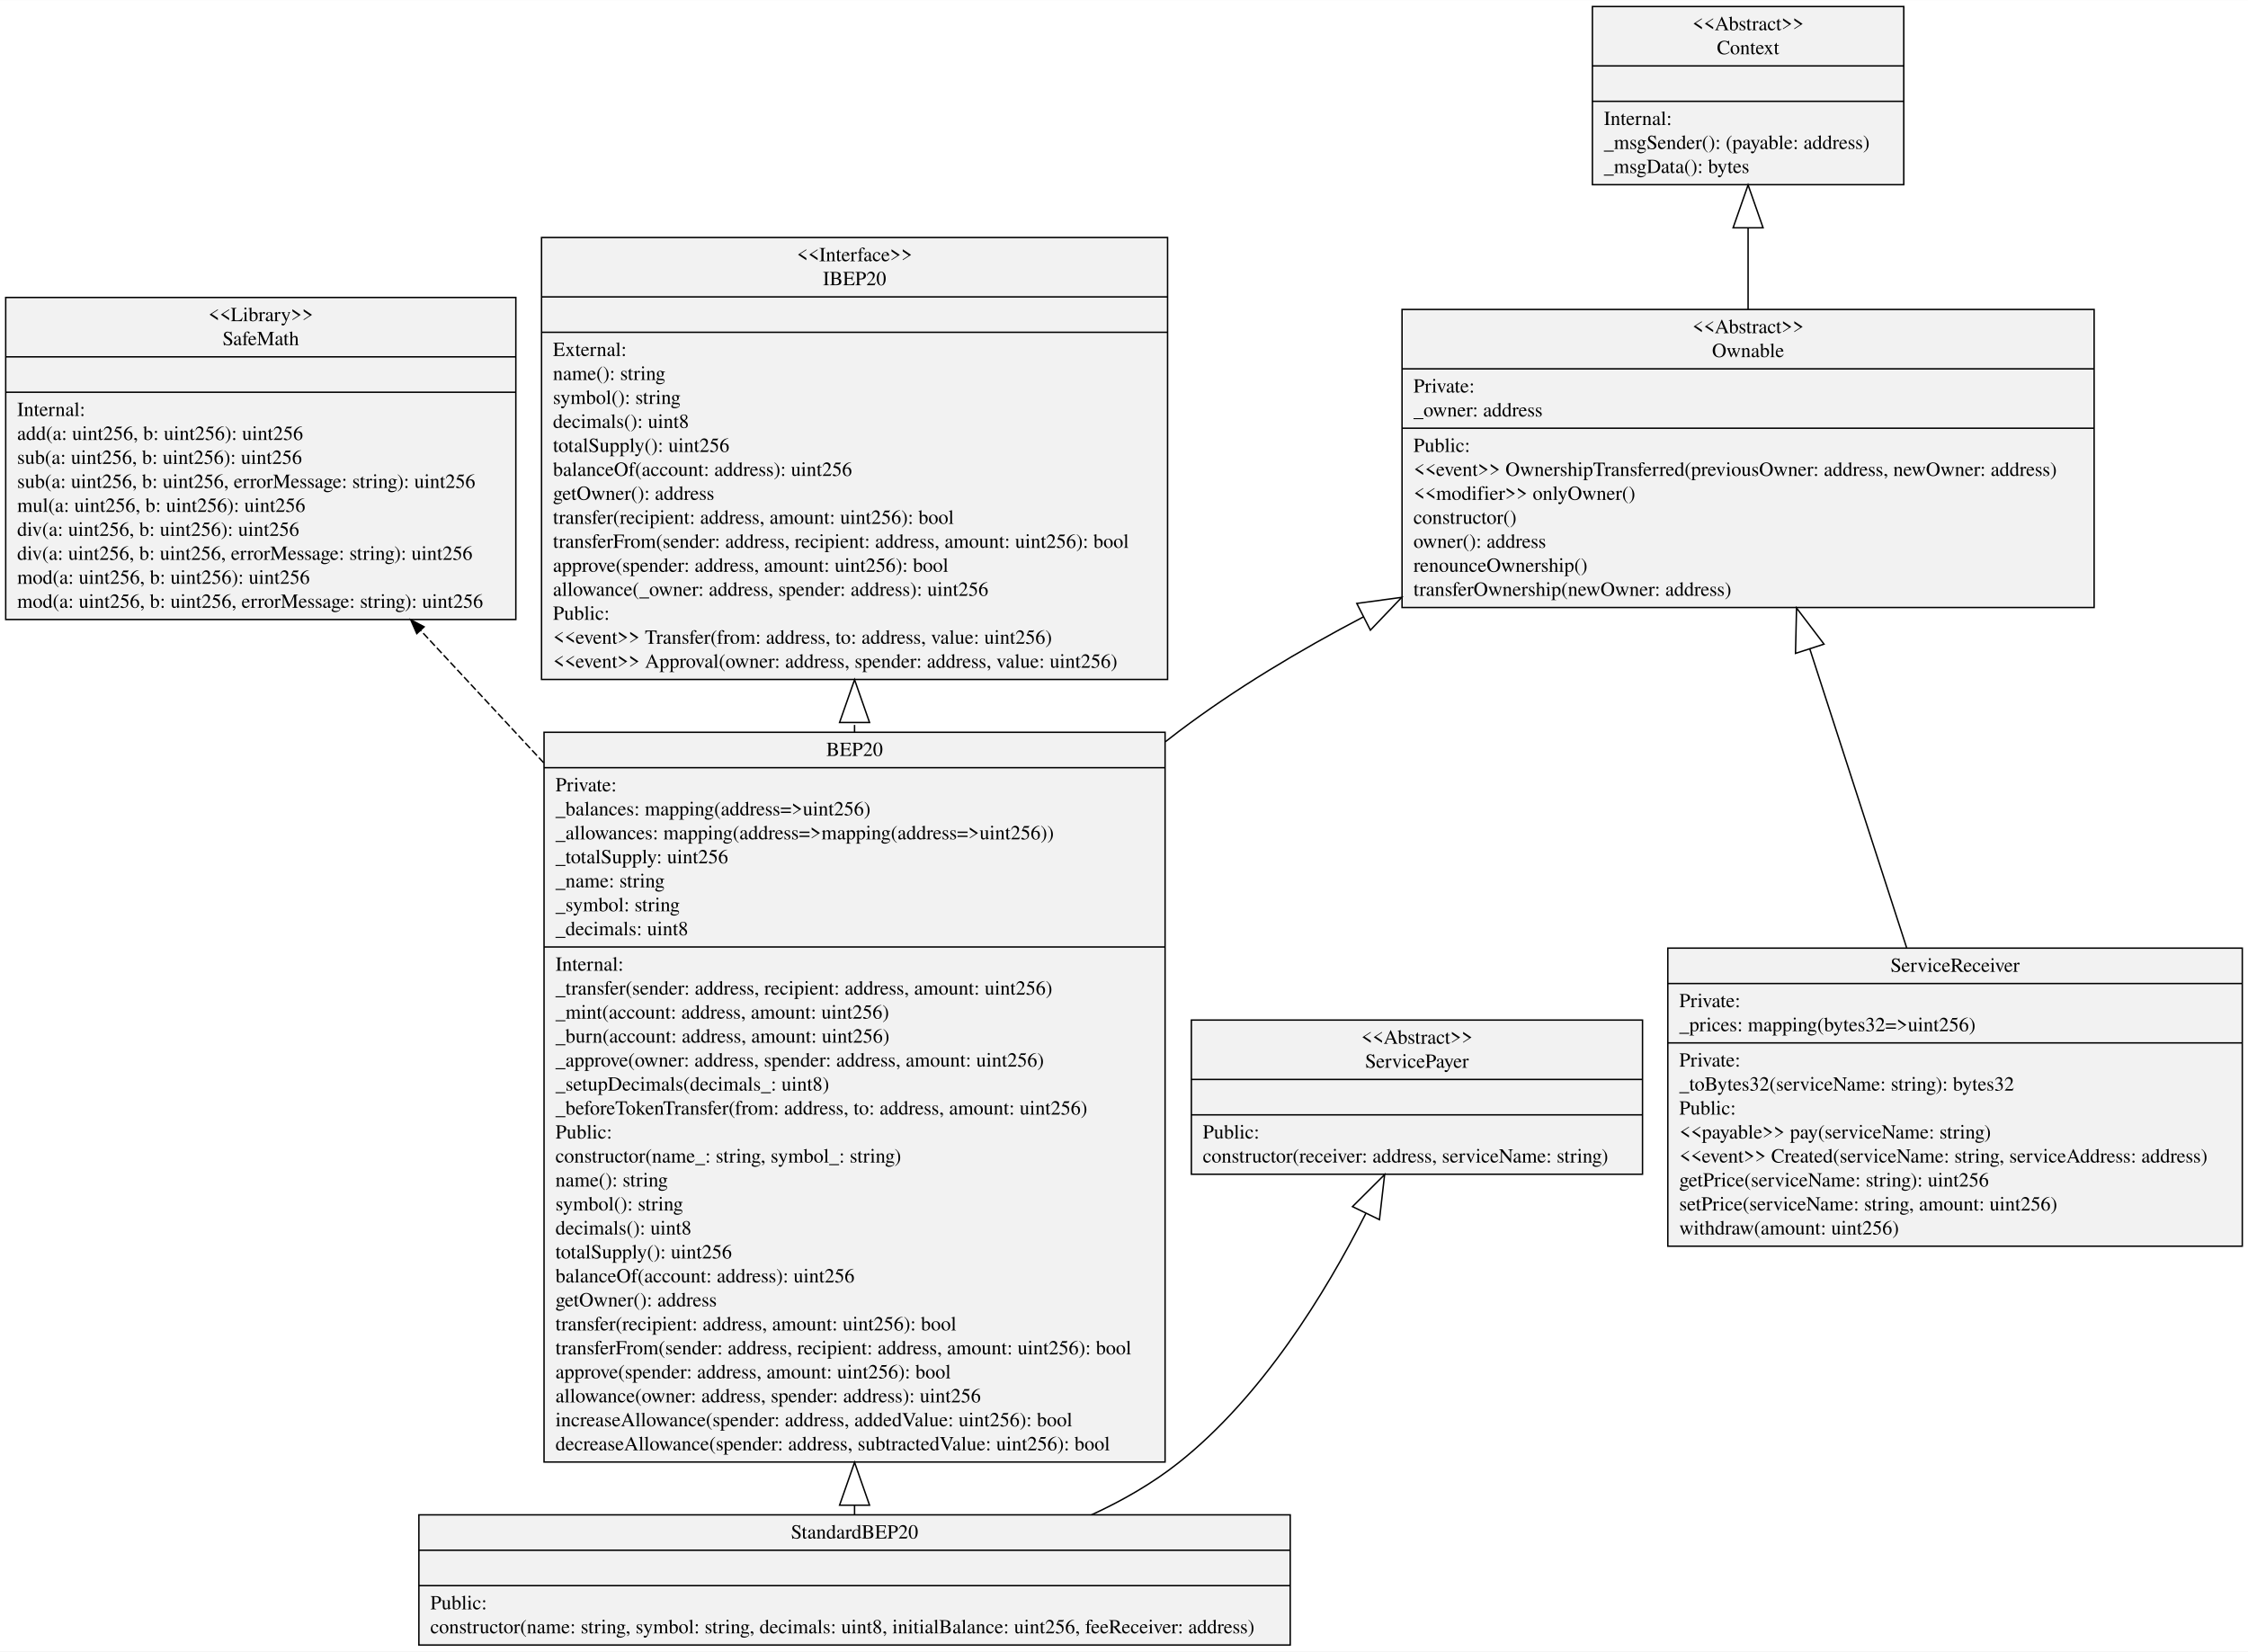
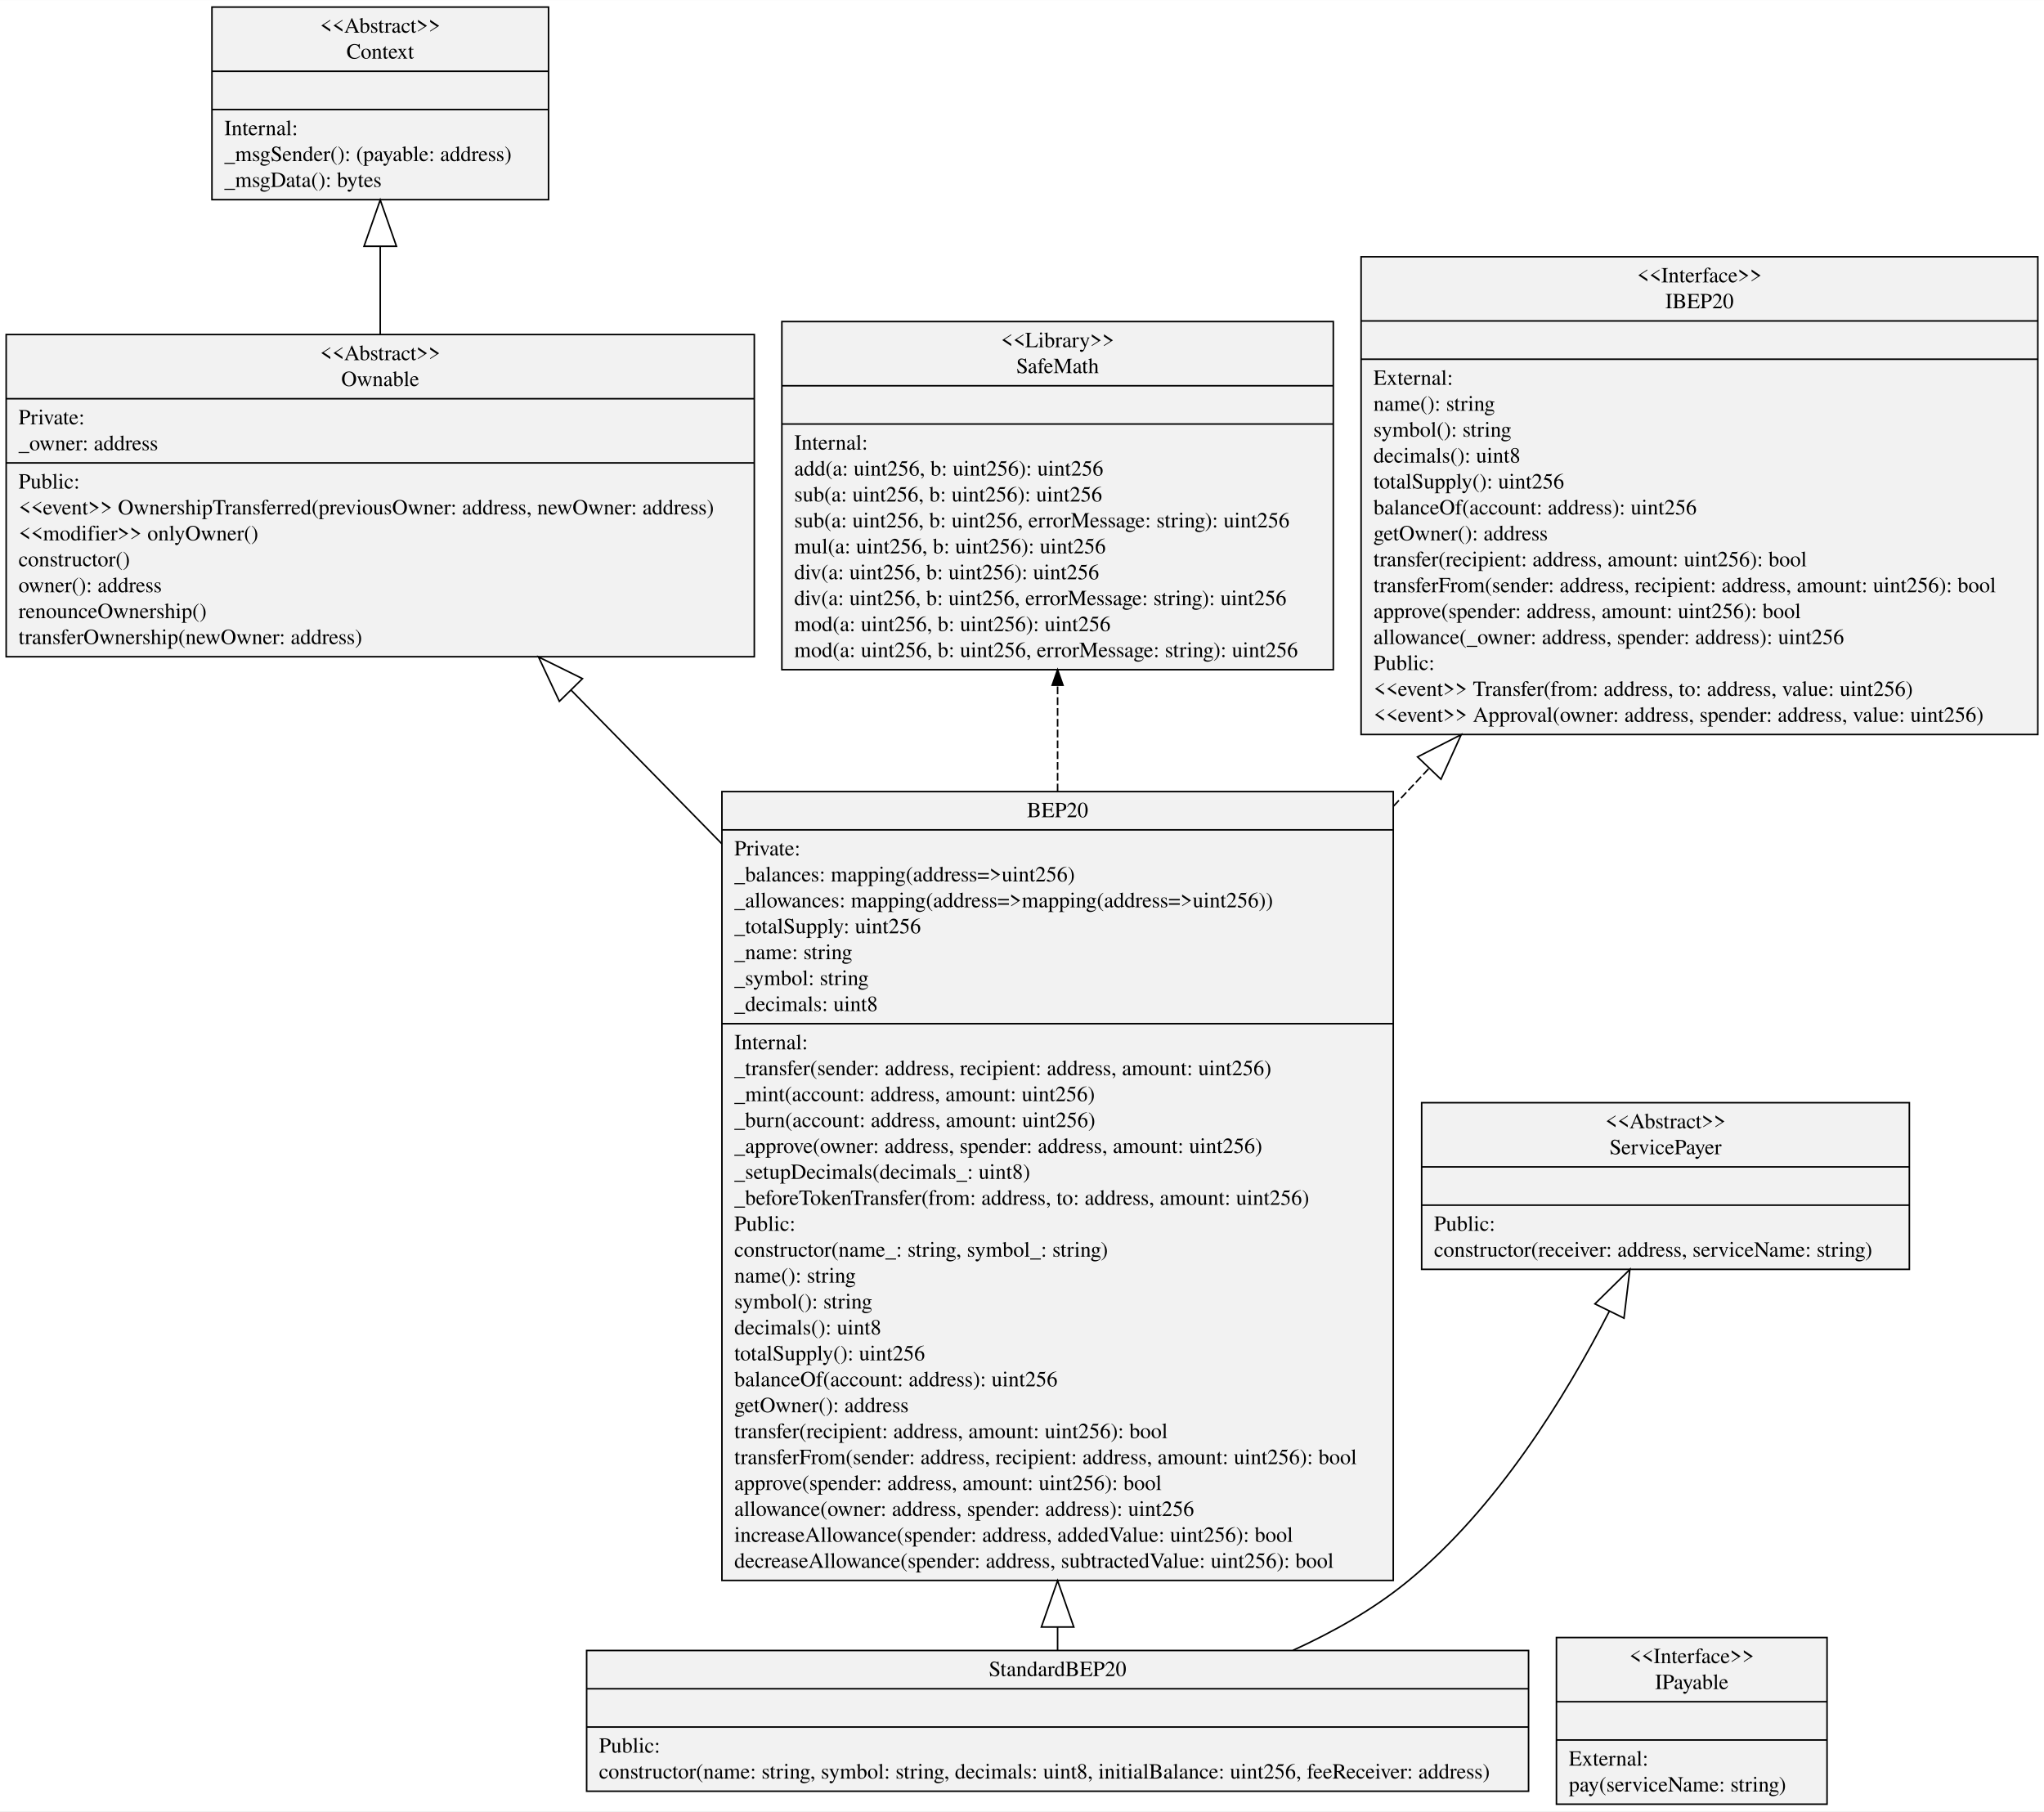
- <svg xmlns="http://www.w3.org/2000/svg" width="1575pt" height="1157pt" viewBox="0.00 0.00 1574.93 1156.80">
-   <g id="graph0" class="graph" transform="scale(1 1) rotate(0) translate(4 1152.8)">
-     <polygon fill="#ffffff" stroke="transparent" points="-4,4 -4,-1152.8 1570.934,-1152.8 1570.934,4 -4,4" />
+ <svg xmlns="http://www.w3.org/2000/svg" width="1325pt" height="1174pt" viewBox="0.00 0.00 1324.74 1173.60">
+   <g id="graph0" class="graph" transform="scale(1 1) rotate(0) translate(4 1169.6)">
+     <polygon fill="#ffffff" stroke="transparent" points="-4,4 -4,-1169.6 1320.737,-1169.6 1320.737,4 -4,4" />
    <g id="node1" class="node">
-       <polygon fill="#f2f2f2" stroke="#000000" points="1111.624,-1023.5 1111.624,-1148.3 1329.769,-1148.3 1329.769,-1023.5 1111.624,-1023.5" />
-       <text text-anchor="middle" x="1220.696" y="-1131.7" font-family="Times,serif" font-size="14.00" fill="#000000">&lt;&lt;Abstract&gt;&gt;</text>
-       <text text-anchor="middle" x="1220.696" y="-1114.9" font-family="Times,serif" font-size="14.00" fill="#000000">Context</text>
-       <polyline fill="none" stroke="#000000" points="1111.624,-1106.7 1329.769,-1106.7 " />
-       <text text-anchor="middle" x="1220.696" y="-1090.1" font-family="Times,serif" font-size="14.00" fill="#000000"> </text>
-       <polyline fill="none" stroke="#000000" points="1111.624,-1081.9 1329.769,-1081.9 " />
-       <text text-anchor="start" x="1119.624" y="-1065.3" font-family="Times,serif" font-size="14.00" fill="#000000">Internal:</text>
-       <text text-anchor="start" x="1119.624" y="-1048.5" font-family="Times,serif" font-size="14.00" fill="#000000">    _msgSender(): (payable: address)</text>
-       <text text-anchor="start" x="1119.624" y="-1031.7" font-family="Times,serif" font-size="14.00" fill="#000000">    _msgData(): bytes</text>
+       <polygon fill="#f2f2f2" stroke="#000000" points="133.365,-1040.3 133.365,-1165.1 351.509,-1165.1 351.509,-1040.3 133.365,-1040.3" />
+       <text text-anchor="middle" x="242.437" y="-1148.5" font-family="Times,serif" font-size="14.00" fill="#000000">&lt;&lt;Abstract&gt;&gt;</text>
+       <text text-anchor="middle" x="242.437" y="-1131.7" font-family="Times,serif" font-size="14.00" fill="#000000">Context</text>
+       <polyline fill="none" stroke="#000000" points="133.365,-1123.5 351.509,-1123.5 " />
+       <text text-anchor="middle" x="242.437" y="-1106.9" font-family="Times,serif" font-size="14.00" fill="#000000"> </text>
+       <polyline fill="none" stroke="#000000" points="133.365,-1098.7 351.509,-1098.7 " />
+       <text text-anchor="start" x="141.365" y="-1082.1" font-family="Times,serif" font-size="14.00" fill="#000000">Internal:</text>
+       <text text-anchor="start" x="141.365" y="-1065.3" font-family="Times,serif" font-size="14.00" fill="#000000">    _msgSender(): (payable: address)</text>
+       <text text-anchor="start" x="141.365" y="-1048.5" font-family="Times,serif" font-size="14.00" fill="#000000">    _msgData(): bytes</text>
    </g>
    <g id="node2" class="node">
-       <polygon fill="#f2f2f2" stroke="#000000" points="978.259,-727.3 978.259,-936.1 1463.133,-936.1 1463.133,-727.3 978.259,-727.3" />
-       <text text-anchor="middle" x="1220.696" y="-919.5" font-family="Times,serif" font-size="14.00" fill="#000000">&lt;&lt;Abstract&gt;&gt;</text>
-       <text text-anchor="middle" x="1220.696" y="-902.7" font-family="Times,serif" font-size="14.00" fill="#000000">Ownable</text>
-       <polyline fill="none" stroke="#000000" points="978.259,-894.5 1463.133,-894.5 " />
-       <text text-anchor="start" x="986.259" y="-877.9" font-family="Times,serif" font-size="14.00" fill="#000000">Private:</text>
-       <text text-anchor="start" x="986.259" y="-861.1" font-family="Times,serif" font-size="14.00" fill="#000000">   _owner: address</text>
-       <polyline fill="none" stroke="#000000" points="978.259,-852.9 1463.133,-852.9 " />
-       <text text-anchor="start" x="986.259" y="-836.3" font-family="Times,serif" font-size="14.00" fill="#000000">Public:</text>
-       <text text-anchor="start" x="986.259" y="-819.5" font-family="Times,serif" font-size="14.00" fill="#000000">    &lt;&lt;event&gt;&gt; OwnershipTransferred(previousOwner: address, newOwner: address)</text>
-       <text text-anchor="start" x="986.259" y="-802.7" font-family="Times,serif" font-size="14.00" fill="#000000">    &lt;&lt;modifier&gt;&gt; onlyOwner()</text>
-       <text text-anchor="start" x="986.259" y="-785.9" font-family="Times,serif" font-size="14.00" fill="#000000">    constructor()</text>
-       <text text-anchor="start" x="986.259" y="-769.1" font-family="Times,serif" font-size="14.00" fill="#000000">    owner(): address</text>
-       <text text-anchor="start" x="986.259" y="-752.3" font-family="Times,serif" font-size="14.00" fill="#000000">    renounceOwnership()</text>
-       <text text-anchor="start" x="986.259" y="-735.5" font-family="Times,serif" font-size="14.00" fill="#000000">    transferOwnership(newOwner: address)</text>
+       <polygon fill="#f2f2f2" stroke="#000000" points="0,-744.1 0,-952.9 484.874,-952.9 484.874,-744.1 0,-744.1" />
+       <text text-anchor="middle" x="242.437" y="-936.3" font-family="Times,serif" font-size="14.00" fill="#000000">&lt;&lt;Abstract&gt;&gt;</text>
+       <text text-anchor="middle" x="242.437" y="-919.5" font-family="Times,serif" font-size="14.00" fill="#000000">Ownable</text>
+       <polyline fill="none" stroke="#000000" points="0,-911.3 484.874,-911.3 " />
+       <text text-anchor="start" x="8" y="-894.7" font-family="Times,serif" font-size="14.00" fill="#000000">Private:</text>
+       <text text-anchor="start" x="8" y="-877.9" font-family="Times,serif" font-size="14.00" fill="#000000">   _owner: address</text>
+       <polyline fill="none" stroke="#000000" points="0,-869.7 484.874,-869.7 " />
+       <text text-anchor="start" x="8" y="-853.1" font-family="Times,serif" font-size="14.00" fill="#000000">Public:</text>
+       <text text-anchor="start" x="8" y="-836.3" font-family="Times,serif" font-size="14.00" fill="#000000">    &lt;&lt;event&gt;&gt; OwnershipTransferred(previousOwner: address, newOwner: address)</text>
+       <text text-anchor="start" x="8" y="-819.5" font-family="Times,serif" font-size="14.00" fill="#000000">    &lt;&lt;modifier&gt;&gt; onlyOwner()</text>
+       <text text-anchor="start" x="8" y="-802.7" font-family="Times,serif" font-size="14.00" fill="#000000">    constructor()</text>
+       <text text-anchor="start" x="8" y="-785.9" font-family="Times,serif" font-size="14.00" fill="#000000">    owner(): address</text>
+       <text text-anchor="start" x="8" y="-769.1" font-family="Times,serif" font-size="14.00" fill="#000000">    renounceOwnership()</text>
+       <text text-anchor="start" x="8" y="-752.3" font-family="Times,serif" font-size="14.00" fill="#000000">    transferOwnership(newOwner: address)</text>
    </g>
    <g id="edge1" class="edge">
-       <path fill="none" stroke="#000000" d="M1220.696,-936.193C1220.696,-955.027 1220.696,-974.544 1220.696,-993.019" />
-       <polygon fill="none" stroke="#000000" points="1210.197,-993.303 1220.696,-1023.303 1231.197,-993.304 1210.197,-993.303" />
+       <path fill="none" stroke="#000000" d="M242.437,-952.993C242.437,-971.827 242.437,-991.344 242.437,-1009.819" />
+       <polygon fill="none" stroke="#000000" points="231.937,-1010.104 242.437,-1040.103 252.937,-1010.104 231.937,-1010.104" />
    </g>
    <g id="node3" class="node">
-       <polygon fill="#f2f2f2" stroke="#000000" points="0,-718.9 0,-944.5 357.393,-944.5 357.393,-718.9 0,-718.9" />
-       <text text-anchor="middle" x="178.696" y="-927.9" font-family="Times,serif" font-size="14.00" fill="#000000">&lt;&lt;Library&gt;&gt;</text>
-       <text text-anchor="middle" x="178.696" y="-911.1" font-family="Times,serif" font-size="14.00" fill="#000000">SafeMath</text>
-       <polyline fill="none" stroke="#000000" points="0,-902.9 357.393,-902.9 " />
-       <text text-anchor="middle" x="178.696" y="-886.3" font-family="Times,serif" font-size="14.00" fill="#000000"> </text>
-       <polyline fill="none" stroke="#000000" points="0,-878.1 357.393,-878.1 " />
-       <text text-anchor="start" x="8" y="-861.5" font-family="Times,serif" font-size="14.00" fill="#000000">Internal:</text>
-       <text text-anchor="start" x="8" y="-844.7" font-family="Times,serif" font-size="14.00" fill="#000000">    add(a: uint256, b: uint256): uint256</text>
-       <text text-anchor="start" x="8" y="-827.9" font-family="Times,serif" font-size="14.00" fill="#000000">    sub(a: uint256, b: uint256): uint256</text>
-       <text text-anchor="start" x="8" y="-811.1" font-family="Times,serif" font-size="14.00" fill="#000000">    sub(a: uint256, b: uint256, errorMessage: string): uint256</text>
-       <text text-anchor="start" x="8" y="-794.3" font-family="Times,serif" font-size="14.00" fill="#000000">    mul(a: uint256, b: uint256): uint256</text>
-       <text text-anchor="start" x="8" y="-777.5" font-family="Times,serif" font-size="14.00" fill="#000000">    div(a: uint256, b: uint256): uint256</text>
-       <text text-anchor="start" x="8" y="-760.7" font-family="Times,serif" font-size="14.00" fill="#000000">    div(a: uint256, b: uint256, errorMessage: string): uint256</text>
-       <text text-anchor="start" x="8" y="-743.9" font-family="Times,serif" font-size="14.00" fill="#000000">    mod(a: uint256, b: uint256): uint256</text>
-       <text text-anchor="start" x="8" y="-727.1" font-family="Times,serif" font-size="14.00" fill="#000000">    mod(a: uint256, b: uint256, errorMessage: string): uint256</text>
+       <polygon fill="#f2f2f2" stroke="#000000" points="502.741,-735.7 502.741,-961.3 860.133,-961.3 860.133,-735.7 502.741,-735.7" />
+       <text text-anchor="middle" x="681.437" y="-944.7" font-family="Times,serif" font-size="14.00" fill="#000000">&lt;&lt;Library&gt;&gt;</text>
+       <text text-anchor="middle" x="681.437" y="-927.9" font-family="Times,serif" font-size="14.00" fill="#000000">SafeMath</text>
+       <polyline fill="none" stroke="#000000" points="502.741,-919.7 860.133,-919.7 " />
+       <text text-anchor="middle" x="681.437" y="-903.1" font-family="Times,serif" font-size="14.00" fill="#000000"> </text>
+       <polyline fill="none" stroke="#000000" points="502.741,-894.9 860.133,-894.9 " />
+       <text text-anchor="start" x="510.741" y="-878.3" font-family="Times,serif" font-size="14.00" fill="#000000">Internal:</text>
+       <text text-anchor="start" x="510.741" y="-861.5" font-family="Times,serif" font-size="14.00" fill="#000000">    add(a: uint256, b: uint256): uint256</text>
+       <text text-anchor="start" x="510.741" y="-844.7" font-family="Times,serif" font-size="14.00" fill="#000000">    sub(a: uint256, b: uint256): uint256</text>
+       <text text-anchor="start" x="510.741" y="-827.9" font-family="Times,serif" font-size="14.00" fill="#000000">    sub(a: uint256, b: uint256, errorMessage: string): uint256</text>
+       <text text-anchor="start" x="510.741" y="-811.1" font-family="Times,serif" font-size="14.00" fill="#000000">    mul(a: uint256, b: uint256): uint256</text>
+       <text text-anchor="start" x="510.741" y="-794.3" font-family="Times,serif" font-size="14.00" fill="#000000">    div(a: uint256, b: uint256): uint256</text>
+       <text text-anchor="start" x="510.741" y="-777.5" font-family="Times,serif" font-size="14.00" fill="#000000">    div(a: uint256, b: uint256, errorMessage: string): uint256</text>
+       <text text-anchor="start" x="510.741" y="-760.7" font-family="Times,serif" font-size="14.00" fill="#000000">    mod(a: uint256, b: uint256): uint256</text>
+       <text text-anchor="start" x="510.741" y="-743.9" font-family="Times,serif" font-size="14.00" fill="#000000">    mod(a: uint256, b: uint256, errorMessage: string): uint256</text>
    </g>
    <g id="node4" class="node">
-       <polygon fill="#f2f2f2" stroke="#000000" points="375.397,-676.9 375.397,-986.5 813.996,-986.5 813.996,-676.9 375.397,-676.9" />
-       <text text-anchor="middle" x="594.696" y="-969.9" font-family="Times,serif" font-size="14.00" fill="#000000">&lt;&lt;Interface&gt;&gt;</text>
-       <text text-anchor="middle" x="594.696" y="-953.1" font-family="Times,serif" font-size="14.00" fill="#000000">IBEP20</text>
-       <polyline fill="none" stroke="#000000" points="375.397,-944.9 813.996,-944.9 " />
-       <text text-anchor="middle" x="594.696" y="-928.3" font-family="Times,serif" font-size="14.00" fill="#000000"> </text>
-       <polyline fill="none" stroke="#000000" points="375.397,-920.1 813.996,-920.1 " />
-       <text text-anchor="start" x="383.397" y="-903.5" font-family="Times,serif" font-size="14.00" fill="#000000">External:</text>
-       <text text-anchor="start" x="383.397" y="-886.7" font-family="Times,serif" font-size="14.00" fill="#000000">     name(): string</text>
-       <text text-anchor="start" x="383.397" y="-869.9" font-family="Times,serif" font-size="14.00" fill="#000000">     symbol(): string</text>
-       <text text-anchor="start" x="383.397" y="-853.1" font-family="Times,serif" font-size="14.00" fill="#000000">     decimals(): uint8</text>
-       <text text-anchor="start" x="383.397" y="-836.3" font-family="Times,serif" font-size="14.00" fill="#000000">     totalSupply(): uint256</text>
-       <text text-anchor="start" x="383.397" y="-819.5" font-family="Times,serif" font-size="14.00" fill="#000000">     balanceOf(account: address): uint256</text>
-       <text text-anchor="start" x="383.397" y="-802.7" font-family="Times,serif" font-size="14.00" fill="#000000">     getOwner(): address</text>
-       <text text-anchor="start" x="383.397" y="-785.9" font-family="Times,serif" font-size="14.00" fill="#000000">     transfer(recipient: address, amount: uint256): bool</text>
-       <text text-anchor="start" x="383.397" y="-769.1" font-family="Times,serif" font-size="14.00" fill="#000000">     transferFrom(sender: address, recipient: address, amount: uint256): bool</text>
-       <text text-anchor="start" x="383.397" y="-752.3" font-family="Times,serif" font-size="14.00" fill="#000000">     approve(spender: address, amount: uint256): bool</text>
-       <text text-anchor="start" x="383.397" y="-735.5" font-family="Times,serif" font-size="14.00" fill="#000000">     allowance(_owner: address, spender: address): uint256</text>
-       <text text-anchor="start" x="383.397" y="-718.7" font-family="Times,serif" font-size="14.00" fill="#000000">Public:</text>
-       <text text-anchor="start" x="383.397" y="-701.9" font-family="Times,serif" font-size="14.00" fill="#000000">    &lt;&lt;event&gt;&gt; Transfer(from: address, to: address, value: uint256)</text>
-       <text text-anchor="start" x="383.397" y="-685.1" font-family="Times,serif" font-size="14.00" fill="#000000">    &lt;&lt;event&gt;&gt; Approval(owner: address, spender: address, value: uint256)</text>
+       <polygon fill="#f2f2f2" stroke="#000000" points="878.137,-693.7 878.137,-1003.3 1316.737,-1003.3 1316.737,-693.7 878.137,-693.7" />
+       <text text-anchor="middle" x="1097.437" y="-986.7" font-family="Times,serif" font-size="14.00" fill="#000000">&lt;&lt;Interface&gt;&gt;</text>
+       <text text-anchor="middle" x="1097.437" y="-969.9" font-family="Times,serif" font-size="14.00" fill="#000000">IBEP20</text>
+       <polyline fill="none" stroke="#000000" points="878.137,-961.7 1316.737,-961.7 " />
+       <text text-anchor="middle" x="1097.437" y="-945.1" font-family="Times,serif" font-size="14.00" fill="#000000"> </text>
+       <polyline fill="none" stroke="#000000" points="878.137,-936.9 1316.737,-936.9 " />
+       <text text-anchor="start" x="886.137" y="-920.3" font-family="Times,serif" font-size="14.00" fill="#000000">External:</text>
+       <text text-anchor="start" x="886.137" y="-903.5" font-family="Times,serif" font-size="14.00" fill="#000000">     name(): string</text>
+       <text text-anchor="start" x="886.137" y="-886.7" font-family="Times,serif" font-size="14.00" fill="#000000">     symbol(): string</text>
+       <text text-anchor="start" x="886.137" y="-869.9" font-family="Times,serif" font-size="14.00" fill="#000000">     decimals(): uint8</text>
+       <text text-anchor="start" x="886.137" y="-853.1" font-family="Times,serif" font-size="14.00" fill="#000000">     totalSupply(): uint256</text>
+       <text text-anchor="start" x="886.137" y="-836.3" font-family="Times,serif" font-size="14.00" fill="#000000">     balanceOf(account: address): uint256</text>
+       <text text-anchor="start" x="886.137" y="-819.5" font-family="Times,serif" font-size="14.00" fill="#000000">     getOwner(): address</text>
+       <text text-anchor="start" x="886.137" y="-802.7" font-family="Times,serif" font-size="14.00" fill="#000000">     transfer(recipient: address, amount: uint256): bool</text>
+       <text text-anchor="start" x="886.137" y="-785.9" font-family="Times,serif" font-size="14.00" fill="#000000">     transferFrom(sender: address, recipient: address, amount: uint256): bool</text>
+       <text text-anchor="start" x="886.137" y="-769.1" font-family="Times,serif" font-size="14.00" fill="#000000">     approve(spender: address, amount: uint256): bool</text>
+       <text text-anchor="start" x="886.137" y="-752.3" font-family="Times,serif" font-size="14.00" fill="#000000">     allowance(_owner: address, spender: address): uint256</text>
+       <text text-anchor="start" x="886.137" y="-735.5" font-family="Times,serif" font-size="14.00" fill="#000000">Public:</text>
+       <text text-anchor="start" x="886.137" y="-718.7" font-family="Times,serif" font-size="14.00" fill="#000000">    &lt;&lt;event&gt;&gt; Transfer(from: address, to: address, value: uint256)</text>
+       <text text-anchor="start" x="886.137" y="-701.9" font-family="Times,serif" font-size="14.00" fill="#000000">    &lt;&lt;event&gt;&gt; Approval(owner: address, spender: address, value: uint256)</text>
    </g>
    <g id="node5" class="node">
-       <polygon fill="#f2f2f2" stroke="#000000" points="377.147,-128.7 377.147,-639.9 812.246,-639.9 812.246,-128.7 377.147,-128.7" />
-       <text text-anchor="middle" x="594.696" y="-623.3" font-family="Times,serif" font-size="14.00" fill="#000000">BEP20</text>
-       <polyline fill="none" stroke="#000000" points="377.147,-615.1 812.246,-615.1 " />
-       <text text-anchor="start" x="385.147" y="-598.5" font-family="Times,serif" font-size="14.00" fill="#000000">Private:</text>
-       <text text-anchor="start" x="385.147" y="-581.7" font-family="Times,serif" font-size="14.00" fill="#000000">   _balances: mapping(address=&gt;uint256)</text>
-       <text text-anchor="start" x="385.147" y="-564.9" font-family="Times,serif" font-size="14.00" fill="#000000">   _allowances: mapping(address=&gt;mapping(address=&gt;uint256))</text>
-       <text text-anchor="start" x="385.147" y="-548.1" font-family="Times,serif" font-size="14.00" fill="#000000">   _totalSupply: uint256</text>
-       <text text-anchor="start" x="385.147" y="-531.3" font-family="Times,serif" font-size="14.00" fill="#000000">   _name: string</text>
-       <text text-anchor="start" x="385.147" y="-514.5" font-family="Times,serif" font-size="14.00" fill="#000000">   _symbol: string</text>
-       <text text-anchor="start" x="385.147" y="-497.7" font-family="Times,serif" font-size="14.00" fill="#000000">   _decimals: uint8</text>
-       <polyline fill="none" stroke="#000000" points="377.147,-489.5 812.246,-489.5 " />
-       <text text-anchor="start" x="385.147" y="-472.9" font-family="Times,serif" font-size="14.00" fill="#000000">Internal:</text>
-       <text text-anchor="start" x="385.147" y="-456.1" font-family="Times,serif" font-size="14.00" fill="#000000">    _transfer(sender: address, recipient: address, amount: uint256)</text>
-       <text text-anchor="start" x="385.147" y="-439.3" font-family="Times,serif" font-size="14.00" fill="#000000">    _mint(account: address, amount: uint256)</text>
-       <text text-anchor="start" x="385.147" y="-422.5" font-family="Times,serif" font-size="14.00" fill="#000000">    _burn(account: address, amount: uint256)</text>
-       <text text-anchor="start" x="385.147" y="-405.7" font-family="Times,serif" font-size="14.00" fill="#000000">    _approve(owner: address, spender: address, amount: uint256)</text>
-       <text text-anchor="start" x="385.147" y="-388.9" font-family="Times,serif" font-size="14.00" fill="#000000">    _setupDecimals(decimals_: uint8)</text>
-       <text text-anchor="start" x="385.147" y="-372.1" font-family="Times,serif" font-size="14.00" fill="#000000">    _beforeTokenTransfer(from: address, to: address, amount: uint256)</text>
-       <text text-anchor="start" x="385.147" y="-355.3" font-family="Times,serif" font-size="14.00" fill="#000000">Public:</text>
-       <text text-anchor="start" x="385.147" y="-338.5" font-family="Times,serif" font-size="14.00" fill="#000000">    constructor(name_: string, symbol_: string)</text>
-       <text text-anchor="start" x="385.147" y="-321.7" font-family="Times,serif" font-size="14.00" fill="#000000">    name(): string</text>
-       <text text-anchor="start" x="385.147" y="-304.9" font-family="Times,serif" font-size="14.00" fill="#000000">    symbol(): string</text>
-       <text text-anchor="start" x="385.147" y="-288.1" font-family="Times,serif" font-size="14.00" fill="#000000">    decimals(): uint8</text>
-       <text text-anchor="start" x="385.147" y="-271.3" font-family="Times,serif" font-size="14.00" fill="#000000">    totalSupply(): uint256</text>
-       <text text-anchor="start" x="385.147" y="-254.5" font-family="Times,serif" font-size="14.00" fill="#000000">    balanceOf(account: address): uint256</text>
-       <text text-anchor="start" x="385.147" y="-237.7" font-family="Times,serif" font-size="14.00" fill="#000000">    getOwner(): address</text>
-       <text text-anchor="start" x="385.147" y="-220.9" font-family="Times,serif" font-size="14.00" fill="#000000">    transfer(recipient: address, amount: uint256): bool</text>
-       <text text-anchor="start" x="385.147" y="-204.1" font-family="Times,serif" font-size="14.00" fill="#000000">    transferFrom(sender: address, recipient: address, amount: uint256): bool</text>
-       <text text-anchor="start" x="385.147" y="-187.3" font-family="Times,serif" font-size="14.00" fill="#000000">    approve(spender: address, amount: uint256): bool</text>
-       <text text-anchor="start" x="385.147" y="-170.5" font-family="Times,serif" font-size="14.00" fill="#000000">    allowance(owner: address, spender: address): uint256</text>
-       <text text-anchor="start" x="385.147" y="-153.7" font-family="Times,serif" font-size="14.00" fill="#000000">    increaseAllowance(spender: address, addedValue: uint256): bool</text>
-       <text text-anchor="start" x="385.147" y="-136.9" font-family="Times,serif" font-size="14.00" fill="#000000">    decreaseAllowance(spender: address, subtractedValue: uint256): bool</text>
+       <polygon fill="#f2f2f2" stroke="#000000" points="463.887,-145.5 463.887,-656.7 898.987,-656.7 898.987,-145.5 463.887,-145.5" />
+       <text text-anchor="middle" x="681.437" y="-640.1" font-family="Times,serif" font-size="14.00" fill="#000000">BEP20</text>
+       <polyline fill="none" stroke="#000000" points="463.887,-631.9 898.987,-631.9 " />
+       <text text-anchor="start" x="471.887" y="-615.3" font-family="Times,serif" font-size="14.00" fill="#000000">Private:</text>
+       <text text-anchor="start" x="471.887" y="-598.5" font-family="Times,serif" font-size="14.00" fill="#000000">   _balances: mapping(address=&gt;uint256)</text>
+       <text text-anchor="start" x="471.887" y="-581.7" font-family="Times,serif" font-size="14.00" fill="#000000">   _allowances: mapping(address=&gt;mapping(address=&gt;uint256))</text>
+       <text text-anchor="start" x="471.887" y="-564.9" font-family="Times,serif" font-size="14.00" fill="#000000">   _totalSupply: uint256</text>
+       <text text-anchor="start" x="471.887" y="-548.1" font-family="Times,serif" font-size="14.00" fill="#000000">   _name: string</text>
+       <text text-anchor="start" x="471.887" y="-531.3" font-family="Times,serif" font-size="14.00" fill="#000000">   _symbol: string</text>
+       <text text-anchor="start" x="471.887" y="-514.5" font-family="Times,serif" font-size="14.00" fill="#000000">   _decimals: uint8</text>
+       <polyline fill="none" stroke="#000000" points="463.887,-506.3 898.987,-506.3 " />
+       <text text-anchor="start" x="471.887" y="-489.7" font-family="Times,serif" font-size="14.00" fill="#000000">Internal:</text>
+       <text text-anchor="start" x="471.887" y="-472.9" font-family="Times,serif" font-size="14.00" fill="#000000">    _transfer(sender: address, recipient: address, amount: uint256)</text>
+       <text text-anchor="start" x="471.887" y="-456.1" font-family="Times,serif" font-size="14.00" fill="#000000">    _mint(account: address, amount: uint256)</text>
+       <text text-anchor="start" x="471.887" y="-439.3" font-family="Times,serif" font-size="14.00" fill="#000000">    _burn(account: address, amount: uint256)</text>
+       <text text-anchor="start" x="471.887" y="-422.5" font-family="Times,serif" font-size="14.00" fill="#000000">    _approve(owner: address, spender: address, amount: uint256)</text>
+       <text text-anchor="start" x="471.887" y="-405.7" font-family="Times,serif" font-size="14.00" fill="#000000">    _setupDecimals(decimals_: uint8)</text>
+       <text text-anchor="start" x="471.887" y="-388.9" font-family="Times,serif" font-size="14.00" fill="#000000">    _beforeTokenTransfer(from: address, to: address, amount: uint256)</text>
+       <text text-anchor="start" x="471.887" y="-372.1" font-family="Times,serif" font-size="14.00" fill="#000000">Public:</text>
+       <text text-anchor="start" x="471.887" y="-355.3" font-family="Times,serif" font-size="14.00" fill="#000000">    constructor(name_: string, symbol_: string)</text>
+       <text text-anchor="start" x="471.887" y="-338.5" font-family="Times,serif" font-size="14.00" fill="#000000">    name(): string</text>
+       <text text-anchor="start" x="471.887" y="-321.7" font-family="Times,serif" font-size="14.00" fill="#000000">    symbol(): string</text>
+       <text text-anchor="start" x="471.887" y="-304.9" font-family="Times,serif" font-size="14.00" fill="#000000">    decimals(): uint8</text>
+       <text text-anchor="start" x="471.887" y="-288.1" font-family="Times,serif" font-size="14.00" fill="#000000">    totalSupply(): uint256</text>
+       <text text-anchor="start" x="471.887" y="-271.3" font-family="Times,serif" font-size="14.00" fill="#000000">    balanceOf(account: address): uint256</text>
+       <text text-anchor="start" x="471.887" y="-254.5" font-family="Times,serif" font-size="14.00" fill="#000000">    getOwner(): address</text>
+       <text text-anchor="start" x="471.887" y="-237.7" font-family="Times,serif" font-size="14.00" fill="#000000">    transfer(recipient: address, amount: uint256): bool</text>
+       <text text-anchor="start" x="471.887" y="-220.9" font-family="Times,serif" font-size="14.00" fill="#000000">    transferFrom(sender: address, recipient: address, amount: uint256): bool</text>
+       <text text-anchor="start" x="471.887" y="-204.1" font-family="Times,serif" font-size="14.00" fill="#000000">    approve(spender: address, amount: uint256): bool</text>
+       <text text-anchor="start" x="471.887" y="-187.3" font-family="Times,serif" font-size="14.00" fill="#000000">    allowance(owner: address, spender: address): uint256</text>
+       <text text-anchor="start" x="471.887" y="-170.5" font-family="Times,serif" font-size="14.00" fill="#000000">    increaseAllowance(spender: address, addedValue: uint256): bool</text>
+       <text text-anchor="start" x="471.887" y="-153.7" font-family="Times,serif" font-size="14.00" fill="#000000">    decreaseAllowance(spender: address, subtractedValue: uint256): bool</text>
    </g>
    <g id="edge2" class="edge">
-       <path fill="none" stroke="#000000" d="M812.48,-633.285C815.541,-635.701 818.613,-638.074 821.696,-640.4 861.206,-670.207 906.1,-697.127 951.166,-720.725" />
-       <polygon fill="none" stroke="#000000" points="946.559,-730.163 978.058,-734.42 956.089,-711.449 946.559,-730.163" />
+       <path fill="none" stroke="#000000" d="M463.866,-622.834C430.307,-657.036 396.687,-691.299 366.145,-722.425" />
+       <polygon fill="none" stroke="#000000" points="358.532,-715.192 345.015,-743.959 373.521,-729.9 358.532,-715.192" />
    </g>
    <g id="edge4" class="edge">
-       <path fill="none" stroke="#000000" stroke-dasharray="5,2" d="M376.95,-618.482C347.174,-650.506 317.665,-682.242 290.871,-711.058" />
-       <polygon fill="#000000" stroke="#000000" points="288.001,-709.005 283.755,-718.712 293.127,-713.772 288.001,-709.005" />
+       <path fill="none" stroke="#000000" stroke-dasharray="5,2" d="M681.437,-656.815C681.437,-680.557 681.437,-703.807 681.437,-725.466" />
+       <polygon fill="#000000" stroke="#000000" points="677.937,-725.633 681.437,-735.633 684.937,-725.633 677.937,-725.633" />
    </g>
    <g id="edge3" class="edge">
-       <path fill="none" stroke="#000000" stroke-dasharray="5,2" d="M594.696,-640.015C594.696,-642.249 594.696,-644.478 594.696,-646.702" />
-       <polygon fill="none" stroke="#000000" points="584.197,-646.742 594.696,-676.742 605.197,-646.742 584.197,-646.742" />
+       <path fill="none" stroke="#000000" stroke-dasharray="5,2" d="M899.257,-647.357C902.331,-650.664 905.392,-653.947 908.437,-657.2 912.973,-662.047 917.588,-666.945 922.26,-671.875" />
+       <polygon fill="none" stroke="#000000" points="914.719,-679.182 943.033,-693.624 929.905,-664.677 914.719,-679.182" />
    </g>
    <g id="node6" class="node">
-       <polygon fill="#f2f2f2" stroke="#000000" points="1164.459,-279.9 1164.459,-488.7 1566.934,-488.7 1566.934,-279.9 1164.459,-279.9" />
-       <text text-anchor="middle" x="1365.696" y="-472.1" font-family="Times,serif" font-size="14.00" fill="#000000">ServiceReceiver</text>
-       <polyline fill="none" stroke="#000000" points="1164.459,-463.9 1566.934,-463.9 " />
-       <text text-anchor="start" x="1172.459" y="-447.3" font-family="Times,serif" font-size="14.00" fill="#000000">Private:</text>
-       <text text-anchor="start" x="1172.459" y="-430.5" font-family="Times,serif" font-size="14.00" fill="#000000">   _prices: mapping(bytes32=&gt;uint256)</text>
-       <polyline fill="none" stroke="#000000" points="1164.459,-422.3 1566.934,-422.3 " />
-       <text text-anchor="start" x="1172.459" y="-405.7" font-family="Times,serif" font-size="14.00" fill="#000000">Private:</text>
-       <text text-anchor="start" x="1172.459" y="-388.9" font-family="Times,serif" font-size="14.00" fill="#000000">    _toBytes32(serviceName: string): bytes32</text>
-       <text text-anchor="start" x="1172.459" y="-372.1" font-family="Times,serif" font-size="14.00" fill="#000000">Public:</text>
-       <text text-anchor="start" x="1172.459" y="-355.3" font-family="Times,serif" font-size="14.00" fill="#000000">    &lt;&lt;payable&gt;&gt; pay(serviceName: string)</text>
-       <text text-anchor="start" x="1172.459" y="-338.5" font-family="Times,serif" font-size="14.00" fill="#000000">    &lt;&lt;event&gt;&gt; Created(serviceName: string, serviceAddress: address)</text>
-       <text text-anchor="start" x="1172.459" y="-321.7" font-family="Times,serif" font-size="14.00" fill="#000000">    getPrice(serviceName: string): uint256</text>
-       <text text-anchor="start" x="1172.459" y="-304.9" font-family="Times,serif" font-size="14.00" fill="#000000">    setPrice(serviceName: string, amount: uint256)</text>
-       <text text-anchor="start" x="1172.459" y="-288.1" font-family="Times,serif" font-size="14.00" fill="#000000">    withdraw(amount: uint256)</text>
+       <polygon fill="#f2f2f2" stroke="#000000" points="1004.748,-.5 1004.748,-108.5 1180.126,-108.5 1180.126,-.5 1004.748,-.5" />
+       <text text-anchor="middle" x="1092.437" y="-91.9" font-family="Times,serif" font-size="14.00" fill="#000000">&lt;&lt;Interface&gt;&gt;</text>
+       <text text-anchor="middle" x="1092.437" y="-75.1" font-family="Times,serif" font-size="14.00" fill="#000000">IPayable</text>
+       <polyline fill="none" stroke="#000000" points="1004.748,-66.9 1180.126,-66.9 " />
+       <text text-anchor="middle" x="1092.437" y="-50.3" font-family="Times,serif" font-size="14.00" fill="#000000"> </text>
+       <polyline fill="none" stroke="#000000" points="1004.748,-42.1 1180.126,-42.1 " />
+       <text text-anchor="start" x="1012.748" y="-25.5" font-family="Times,serif" font-size="14.00" fill="#000000">External:</text>
+       <text text-anchor="start" x="1012.748" y="-8.7" font-family="Times,serif" font-size="14.00" fill="#000000">     pay(serviceName: string)</text>
+     </g>
+     <g id="node7" class="node">
+       <polygon fill="#f2f2f2" stroke="#000000" points="917.397,-347.1 917.397,-455.1 1233.477,-455.1 1233.477,-347.1 917.397,-347.1" />
+       <text text-anchor="middle" x="1075.437" y="-438.5" font-family="Times,serif" font-size="14.00" fill="#000000">&lt;&lt;Abstract&gt;&gt;</text>
+       <text text-anchor="middle" x="1075.437" y="-421.7" font-family="Times,serif" font-size="14.00" fill="#000000">ServicePayer</text>
+       <polyline fill="none" stroke="#000000" points="917.397,-413.5 1233.477,-413.5 " />
+       <text text-anchor="middle" x="1075.437" y="-396.9" font-family="Times,serif" font-size="14.00" fill="#000000"> </text>
+       <polyline fill="none" stroke="#000000" points="917.397,-388.7 1233.477,-388.7 " />
+       <text text-anchor="start" x="925.397" y="-372.1" font-family="Times,serif" font-size="14.00" fill="#000000">Public:</text>
+       <text text-anchor="start" x="925.397" y="-355.3" font-family="Times,serif" font-size="14.00" fill="#000000">    constructor(receiver: address, serviceName: string)</text>
+     </g>
+     <g id="node8" class="node">
+       <polygon fill="#f2f2f2" stroke="#000000" points="376.207,-8.9 376.207,-100.1 986.667,-100.1 986.667,-8.9 376.207,-8.9" />
+       <text text-anchor="middle" x="681.437" y="-83.5" font-family="Times,serif" font-size="14.00" fill="#000000">StandardBEP20</text>
+       <polyline fill="none" stroke="#000000" points="376.207,-75.3 986.667,-75.3 " />
+       <text text-anchor="middle" x="681.437" y="-58.7" font-family="Times,serif" font-size="14.00" fill="#000000"> </text>
+       <polyline fill="none" stroke="#000000" points="376.207,-50.5 986.667,-50.5 " />
+       <text text-anchor="start" x="384.207" y="-33.9" font-family="Times,serif" font-size="14.00" fill="#000000">Public:</text>
+       <text text-anchor="start" x="384.207" y="-17.1" font-family="Times,serif" font-size="14.00" fill="#000000">    constructor(name: string, symbol: string, decimals: uint8, initialBalance: uint256, feeReceiver: address)</text>
    </g>
    <g id="edge5" class="edge">
-       <path fill="none" stroke="#000000" d="M1331.792,-488.913C1311.56,-551.338 1285.669,-631.226 1263.972,-698.173" />
-       <polygon fill="none" stroke="#000000" points="1253.908,-695.17 1254.647,-726.946 1273.885,-701.644 1253.908,-695.17" />
-     </g>
-     <g id="node7" class="node">
-       <polygon fill="#f2f2f2" stroke="#000000" points="830.656,-330.3 830.656,-438.3 1146.736,-438.3 1146.736,-330.3 830.656,-330.3" />
-       <text text-anchor="middle" x="988.696" y="-421.7" font-family="Times,serif" font-size="14.00" fill="#000000">&lt;&lt;Abstract&gt;&gt;</text>
-       <text text-anchor="middle" x="988.696" y="-404.9" font-family="Times,serif" font-size="14.00" fill="#000000">ServicePayer</text>
-       <polyline fill="none" stroke="#000000" points="830.656,-396.7 1146.736,-396.7 " />
-       <text text-anchor="middle" x="988.696" y="-380.1" font-family="Times,serif" font-size="14.00" fill="#000000"> </text>
-       <polyline fill="none" stroke="#000000" points="830.656,-371.9 1146.736,-371.9 " />
-       <text text-anchor="start" x="838.656" y="-355.3" font-family="Times,serif" font-size="14.00" fill="#000000">Public:</text>
-       <text text-anchor="start" x="838.656" y="-338.5" font-family="Times,serif" font-size="14.00" fill="#000000">    constructor(receiver: address, serviceName: string)</text>
-     </g>
-     <g id="node8" class="node">
-       <polygon fill="#f2f2f2" stroke="#000000" points="289.467,-.5 289.467,-91.7 899.926,-91.7 899.926,-.5 289.467,-.5" />
-       <text text-anchor="middle" x="594.696" y="-75.1" font-family="Times,serif" font-size="14.00" fill="#000000">StandardBEP20</text>
-       <polyline fill="none" stroke="#000000" points="289.467,-66.9 899.926,-66.9 " />
-       <text text-anchor="middle" x="594.696" y="-50.3" font-family="Times,serif" font-size="14.00" fill="#000000"> </text>
-       <polyline fill="none" stroke="#000000" points="289.467,-42.1 899.926,-42.1 " />
-       <text text-anchor="start" x="297.467" y="-25.5" font-family="Times,serif" font-size="14.00" fill="#000000">Public:</text>
-       <text text-anchor="start" x="297.467" y="-8.7" font-family="Times,serif" font-size="14.00" fill="#000000">    constructor(name: string, symbol: string, decimals: uint8, initialBalance: uint256, feeReceiver: address)</text>
+       <path fill="none" stroke="#000000" d="M681.437,-100.168C681.437,-104.892 681.437,-109.899 681.437,-115.15" />
+       <polygon fill="none" stroke="#000000" points="670.937,-115.321 681.437,-145.321 691.937,-115.321 670.937,-115.321" />
    </g>
    <g id="edge6" class="edge">
-       <path fill="none" stroke="#000000" d="M594.696,-91.711C594.696,-93.842 594.696,-96.03 594.696,-98.271" />
-       <polygon fill="none" stroke="#000000" points="584.197,-98.45 594.696,-128.45 605.197,-98.45 584.197,-98.45" />
-     </g>
-     <g id="edge7" class="edge">
-       <path fill="none" stroke="#000000" d="M760.766,-91.718C782.47,-101.717 803.465,-113.757 821.696,-128.2 880.023,-174.409 924.549,-246.809 952.898,-302.857" />
-       <polygon fill="none" stroke="#000000" points="943.538,-307.619 966.053,-330.055 962.442,-298.476 943.538,-307.619" />
+       <path fill="none" stroke="#000000" d="M833.968,-100.199C860.415,-112.209 886.445,-126.99 908.437,-145 965.921,-192.074 1010.471,-264.236 1039.045,-319.977" />
+       <polygon fill="none" stroke="#000000" points="1029.676,-324.72 1052.33,-347.016 1048.524,-315.46 1029.676,-324.72" />
    </g>
  </g>
</svg>
